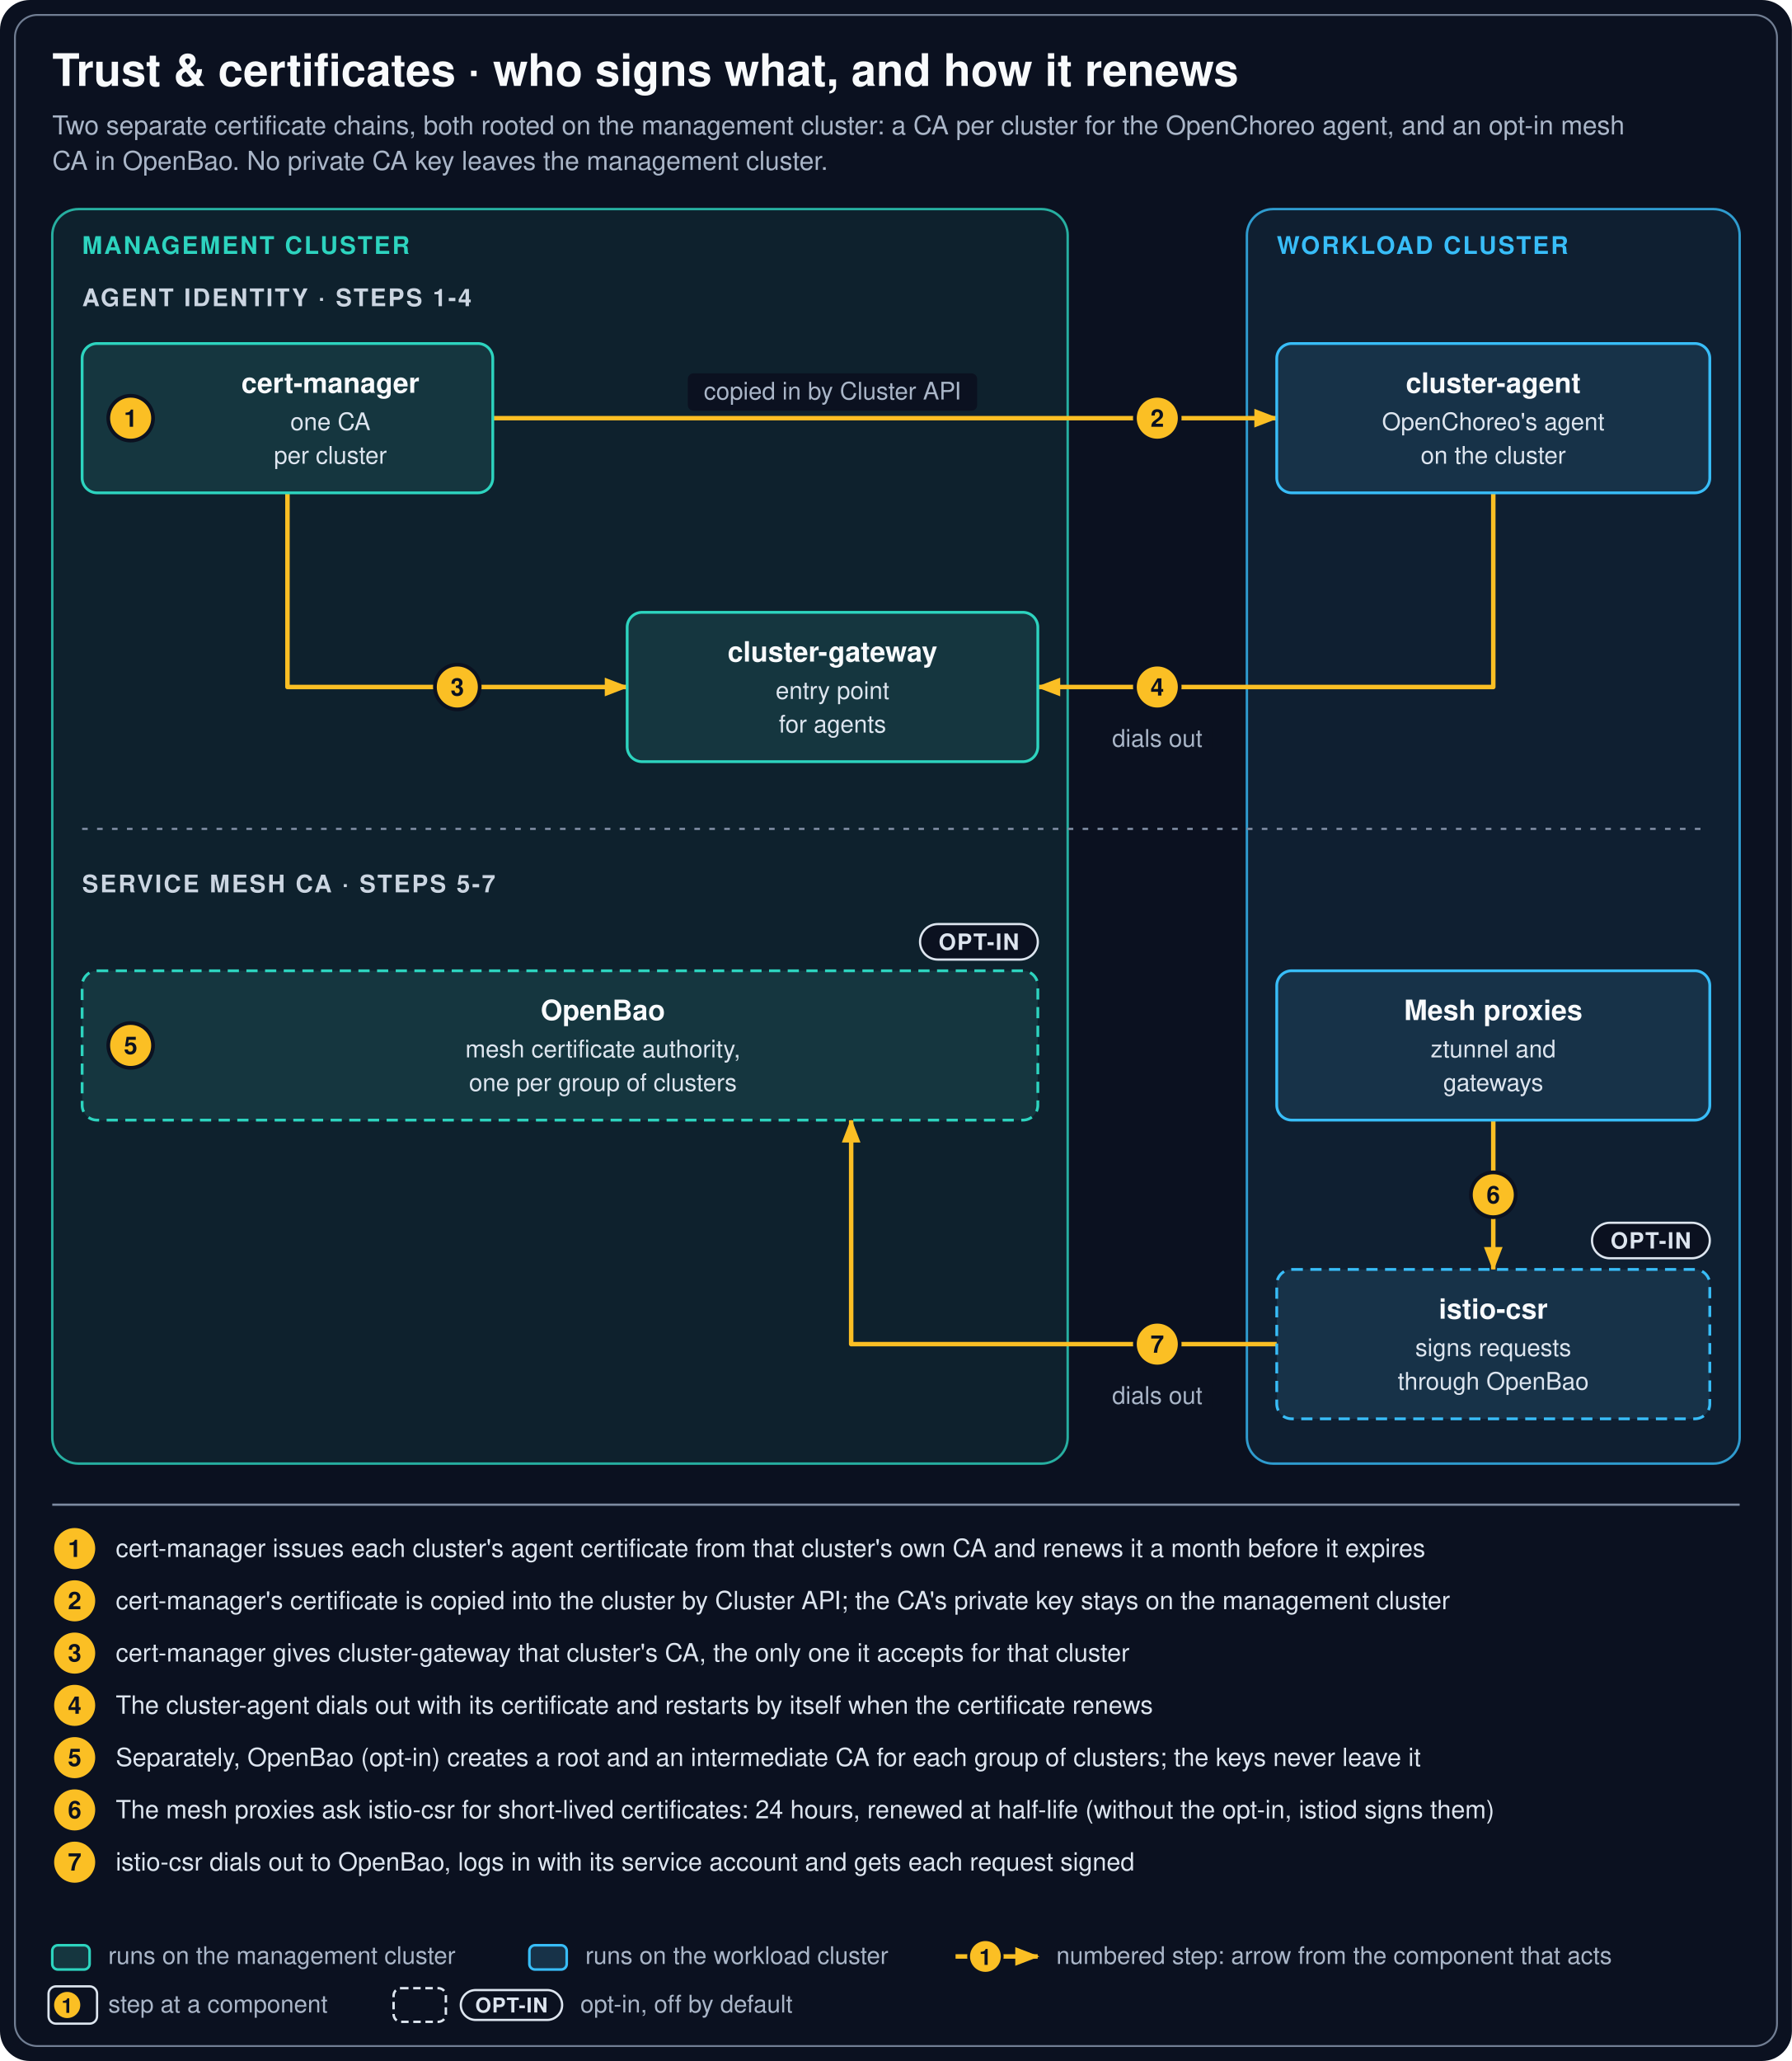
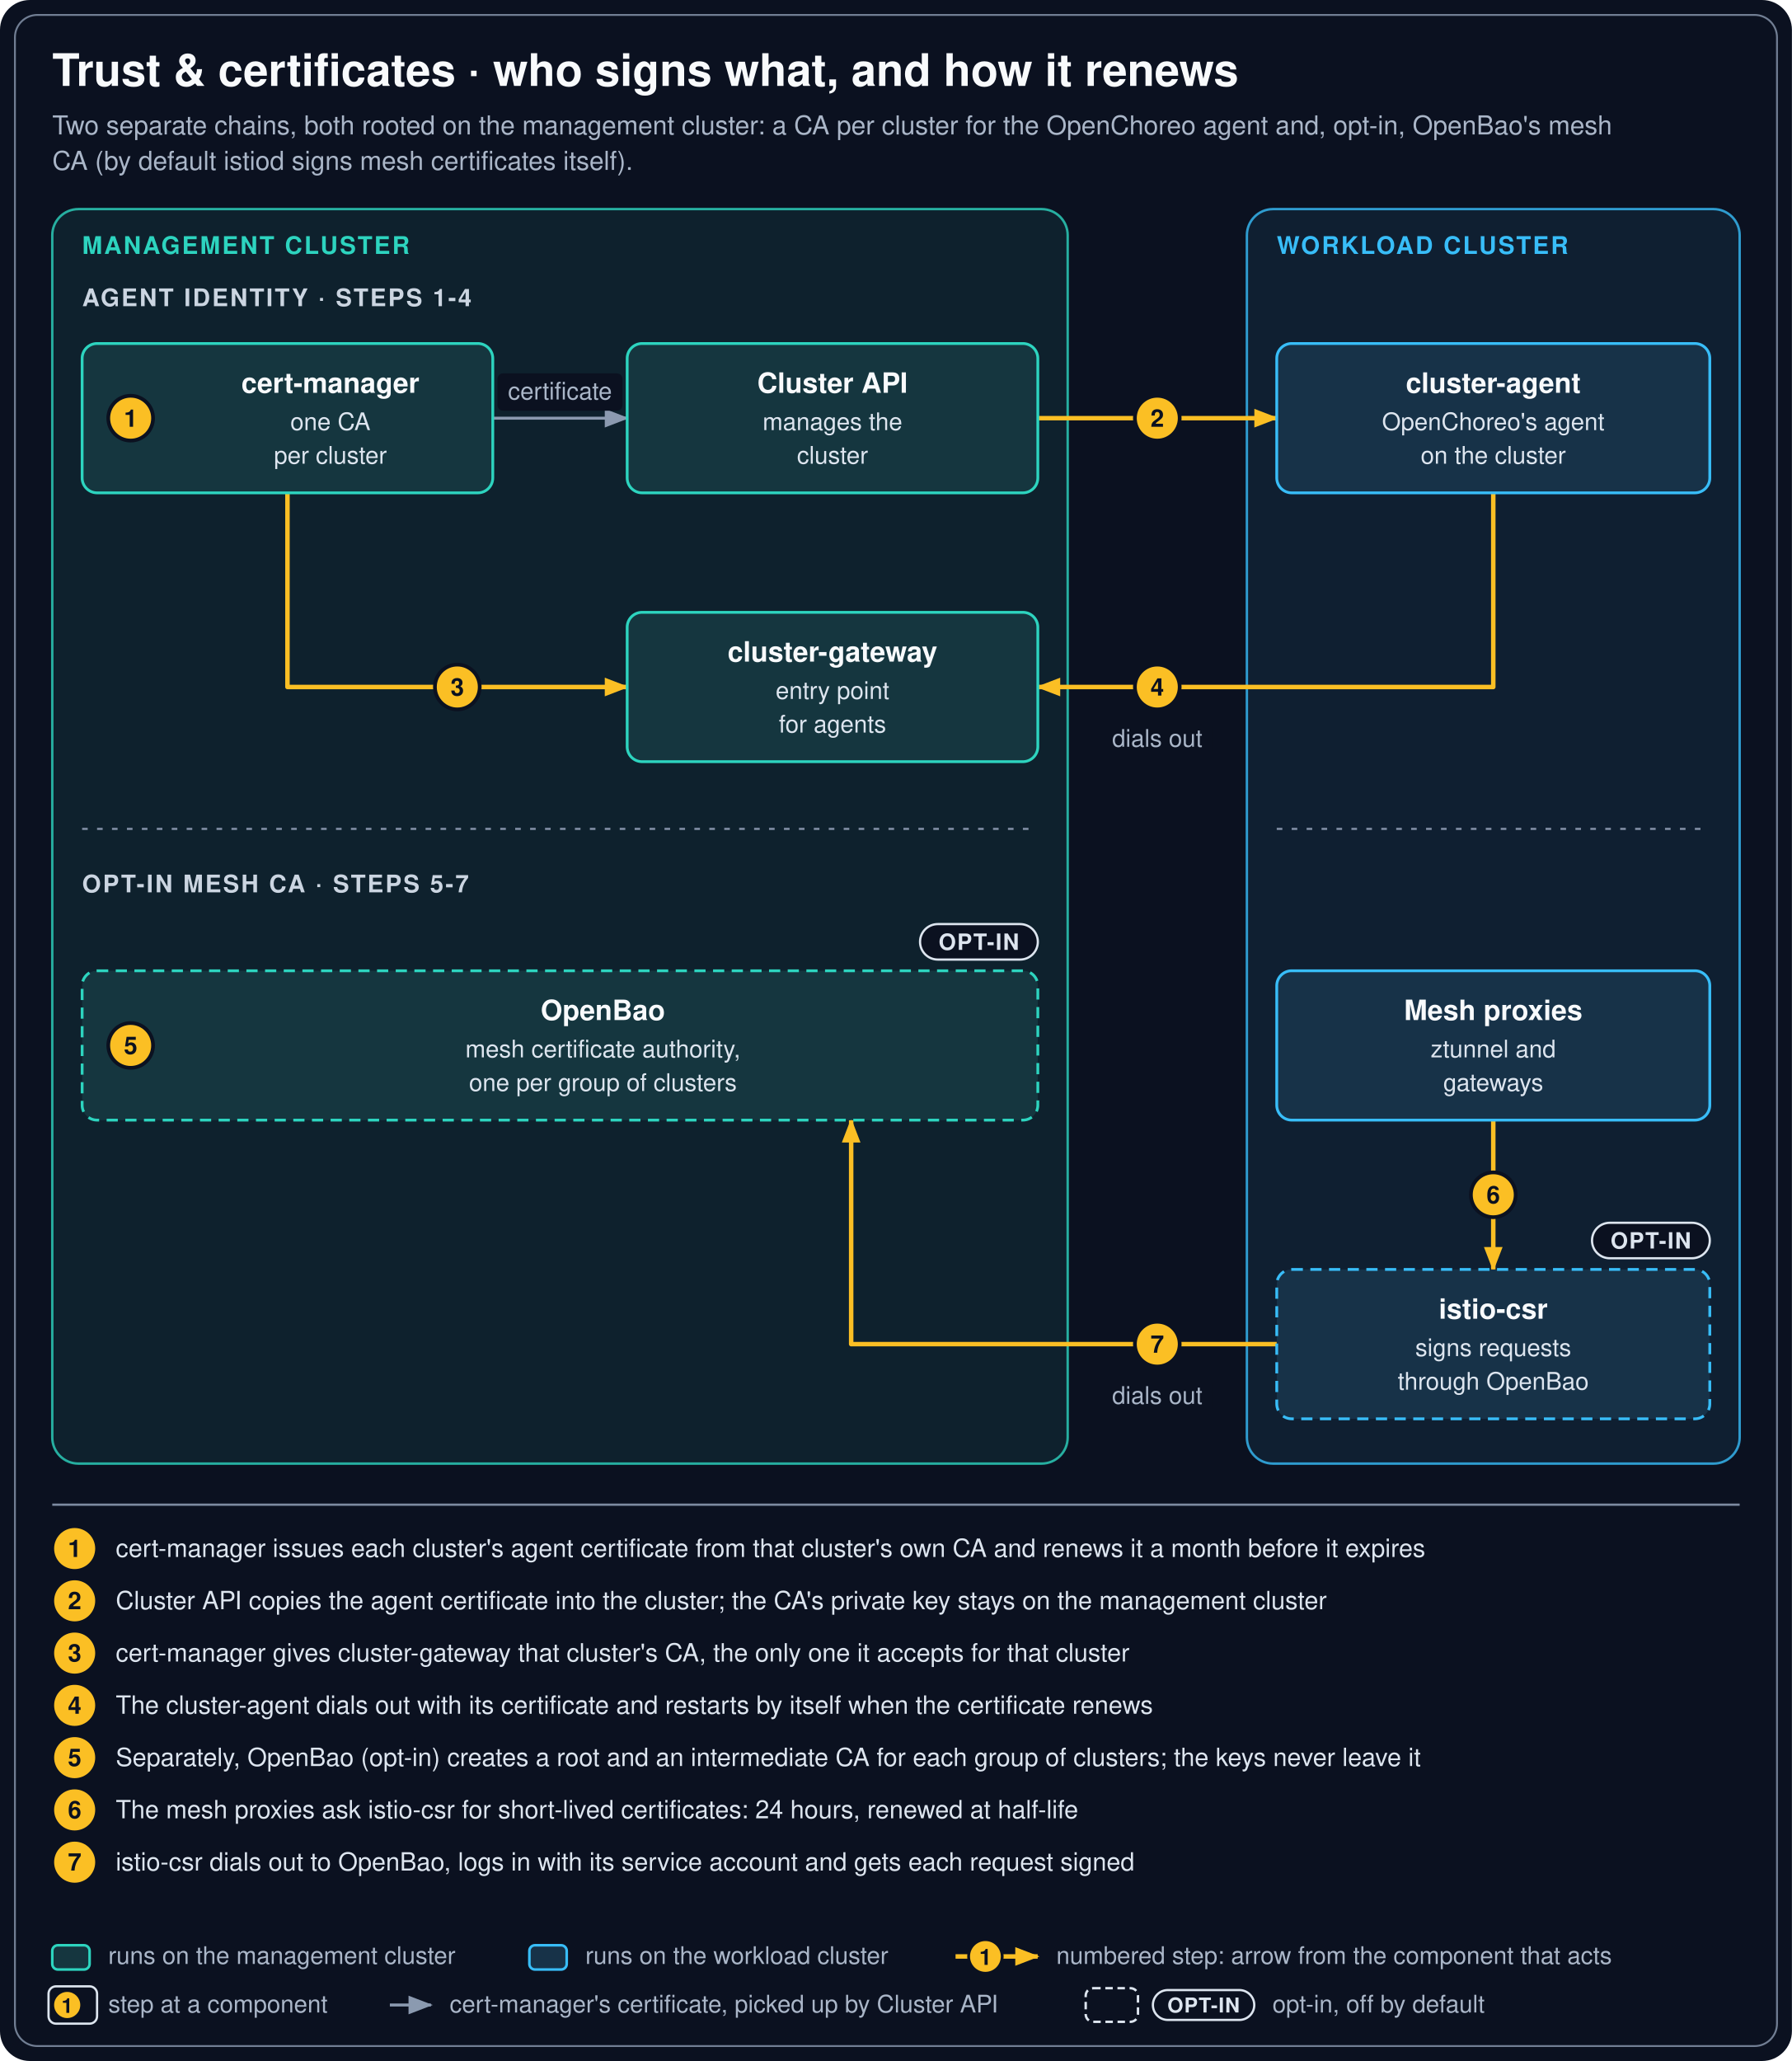
<svg xmlns="http://www.w3.org/2000/svg" width="960" height="1104" viewBox="0 0 960 1104" role="img" aria-label="Trust &amp; certificates · who signs what, and how it renews">
  <style>.s{font-family:'Segoe UI','Helvetica Neue',Helvetica,Arial,'Liberation Sans',sans-serif}.m{font-family:'JetBrains Mono',SFMono-Regular,Menlo,Consolas,'Liberation Mono',monospace}.fx{fill:none;stroke-width:3.4;stroke-linecap:round;stroke-dasharray:4 10;opacity:0;animation:fxdash .9s linear infinite,fxseq 10.20s linear infinite both}@keyframes fxdash{to{stroke-dashoffset:-14}}@keyframes fxseq{0%{opacity:0}3%{opacity:1}25.9%{opacity:1}30.9%{opacity:0}100%{opacity:0}}@media (prefers-reduced-motion:reduce){.fx{animation:none;opacity:0}}</style>
  <defs>
+     <marker id="ah8b9ab0" markerWidth="13" markerHeight="10" refX="12" refY="5" orient="auto" markerUnits="userSpaceOnUse">
+       <path d="M0,0 L13,5 L0,10 z" fill="#8b9ab0" />
+     </marker>
+     <marker id="as8b9ab0" markerWidth="13" markerHeight="10" refX="1" refY="5" orient="auto" markerUnits="userSpaceOnUse">
+       <path d="M13,0 L0,5 L13,10 z" fill="#8b9ab0" />
+     </marker>
    <marker id="ahfbbf24" markerWidth="13" markerHeight="10" refX="12" refY="5" orient="auto" markerUnits="userSpaceOnUse">
      <path d="M0,0 L13,5 L0,10 z" fill="#fbbf24" />
    </marker>
    <marker id="asfbbf24" markerWidth="13" markerHeight="10" refX="1" refY="5" orient="auto" markerUnits="userSpaceOnUse">
      <path d="M13,0 L0,5 L13,10 z" fill="#fbbf24" />
    </marker>
  </defs>
  <rect width="960" height="1104" rx="16" fill="#0b1120" />
  <rect x="8" y="8" width="944" height="1088" rx="12" fill="none" stroke="#8b9ab0" stroke-opacity=".8" />
  <rect x="28" y="112" width="544" height="672" rx="14" fill="#0e212d" stroke="#2dd4bf" stroke-opacity=".8" stroke-width="1.3" />
  <text class="s" x="44.0" y="136.0" font-size="13" fill="#2dd4bf" font-weight="700" letter-spacing="1.0">MANAGEMENT CLUSTER</text>
  <rect x="668" y="112" width="264" height="672" rx="14" fill="#0f1f31" stroke="#38bdf8" stroke-opacity=".8" stroke-width="1.3" />
  <text class="s" x="684.0" y="136.0" font-size="13" fill="#38bdf8" font-weight="700" letter-spacing="1.0">WORKLOAD CLUSTER</text>
-   <path d="M 44 444 L 916 444" stroke="#7c8aa0" stroke-width="1.2" stroke-dasharray="3 5" />
-   <path d="M 264.0 224.0 L 684.0 224.0" fill="none" stroke="#fbbf24" stroke-width="2.4" stroke-linejoin="round" marker-end="url(#ahfbbf24)" />
+   <path d="M 44 444 L 556 444" stroke="#7c8aa0" stroke-width="1.2" stroke-dasharray="3 5" />
+   <path d="M 684 444 L 916 444" stroke="#7c8aa0" stroke-width="1.2" stroke-dasharray="3 5" />
+   <path d="M 264.0 224.0 L 336.0 224.0" fill="none" stroke="#8b9ab0" stroke-width="1.6" stroke-linejoin="round" marker-end="url(#ah8b9ab0)" />
+   <path d="M 556.0 224.0 L 684.0 224.0" fill="none" stroke="#fbbf24" stroke-width="2.4" stroke-linejoin="round" marker-end="url(#ahfbbf24)" />
  <path d="M 154.0 264.0 L 154.0 368.0 L 336.0 368.0" fill="none" stroke="#fbbf24" stroke-width="2.4" stroke-linejoin="round" marker-end="url(#ahfbbf24)" />
  <path d="M 800.0 264.0 L 800.0 368.0 L 556.0 368.0" fill="none" stroke="#fbbf24" stroke-width="2.4" stroke-linejoin="round" marker-end="url(#ahfbbf24)" />
  <path d="M 800.0 600.0 L 800.0 680.0" fill="none" stroke="#fbbf24" stroke-width="2.4" stroke-linejoin="round" marker-end="url(#ahfbbf24)" />
  <path d="M 684.0 720.0 L 456.0 720.0 L 456.0 600.0" fill="none" stroke="#fbbf24" stroke-width="2.4" stroke-linejoin="round" marker-end="url(#ahfbbf24)" />
-   <path class="fx" d="M 264.0 224.0 L 684.0 224.0" stroke="#fde5a7" style="animation-delay:0s,1.10s" />
+   <path class="fx" d="M 556.0 224.0 L 684.0 224.0" stroke="#fde5a7" style="animation-delay:0s,1.10s" />
  <path class="fx" d="M 154.0 264.0 L 154.0 368.0 L 336.0 368.0" stroke="#fde5a7" style="animation-delay:0s,2.20s" />
  <path class="fx" d="M 800.0 264.0 L 800.0 368.0 L 556.0 368.0" stroke="#fde5a7" style="animation-delay:0s,3.30s" />
  <path class="fx" d="M 800.0 600.0 L 800.0 680.0" stroke="#fde5a7" style="animation-delay:0s,5.50s" />
  <path class="fx" d="M 684.0 720.0 L 456.0 720.0 L 456.0 600.0" stroke="#fde5a7" style="animation-delay:0s,6.60s" />
  <rect x="44" y="184" width="220" height="80" rx="8" fill="#15363f" stroke="#2dd4bf" stroke-width="1.5" />
  <text class="s" x="177.0" y="210.4" font-size="15" fill="#f8fafc" font-weight="600" text-anchor="middle">cert-manager</text>
  <text class="s" x="177.0" y="230.4" font-size="13" fill="#dde5ef" text-anchor="middle">one CA</text>
  <text class="s" x="177.0" y="248.4" font-size="13" fill="#dde5ef" text-anchor="middle">per cluster</text>
+   <rect x="336" y="184" width="220" height="80" rx="8" fill="#15363f" stroke="#2dd4bf" stroke-width="1.5" />
+   <text class="s" x="446.0" y="210.4" font-size="15" fill="#f8fafc" font-weight="600" text-anchor="middle">Cluster API</text>
+   <text class="s" x="446.0" y="230.4" font-size="13" fill="#dde5ef" text-anchor="middle">manages the</text>
+   <text class="s" x="446.0" y="248.4" font-size="13" fill="#dde5ef" text-anchor="middle">cluster</text>
  <rect x="336" y="328" width="220" height="80" rx="8" fill="#15363f" stroke="#2dd4bf" stroke-width="1.5" />
  <text class="s" x="446.0" y="354.4" font-size="15" fill="#f8fafc" font-weight="600" text-anchor="middle">cluster-gateway</text>
  <text class="s" x="446.0" y="374.4" font-size="13" fill="#dde5ef" text-anchor="middle">entry point</text>
  <text class="s" x="446.0" y="392.4" font-size="13" fill="#dde5ef" text-anchor="middle">for agents</text>
  <rect x="684" y="184" width="232" height="80" rx="8" fill="#173248" stroke="#38bdf8" stroke-width="1.5" />
  <text class="s" x="800.0" y="210.4" font-size="15" fill="#f8fafc" font-weight="600" text-anchor="middle">cluster-agent</text>
  <text class="s" x="800.0" y="230.4" font-size="13" fill="#dde5ef" text-anchor="middle">OpenChoreo's agent</text>
  <text class="s" x="800.0" y="248.4" font-size="13" fill="#dde5ef" text-anchor="middle">on the cluster</text>
  <rect x="44" y="520" width="512" height="80" rx="8" fill="#15363f" stroke="#2dd4bf" stroke-width="1.5" stroke-dasharray="6 4" />
  <text class="s" x="323.0" y="546.4" font-size="15" fill="#f8fafc" font-weight="600" text-anchor="middle">OpenBao</text>
  <text class="s" x="323.0" y="566.4" font-size="13" fill="#dde5ef" text-anchor="middle">mesh certificate authority,</text>
  <text class="s" x="323.0" y="584.4" font-size="13" fill="#dde5ef" text-anchor="middle">one per group of clusters</text>
  <rect x="492.9" y="495" width="63.1" height="19" rx="9.5" fill="#0b1120" stroke="#dde5ef" stroke-width="1.2" />
  <text class="s" x="524.4" y="508.8" font-size="12" font-weight="700" fill="#dde5ef" text-anchor="middle" letter-spacing="0.6">OPT-IN</text>
  <rect x="684" y="520" width="232" height="80" rx="8" fill="#173248" stroke="#38bdf8" stroke-width="1.5" />
  <text class="s" x="800.0" y="546.4" font-size="15" fill="#f8fafc" font-weight="600" text-anchor="middle">Mesh proxies</text>
  <text class="s" x="800.0" y="566.4" font-size="13" fill="#dde5ef" text-anchor="middle">ztunnel and</text>
  <text class="s" x="800.0" y="584.4" font-size="13" fill="#dde5ef" text-anchor="middle">gateways</text>
  <rect x="684" y="680" width="232" height="80" rx="8" fill="#173248" stroke="#38bdf8" stroke-width="1.5" stroke-dasharray="6 4" />
  <text class="s" x="800.0" y="706.4" font-size="15" fill="#f8fafc" font-weight="600" text-anchor="middle">istio-csr</text>
  <text class="s" x="800.0" y="726.4" font-size="13" fill="#dde5ef" text-anchor="middle">signs requests</text>
  <text class="s" x="800.0" y="744.4" font-size="13" fill="#dde5ef" text-anchor="middle">through OpenBao</text>
  <rect x="852.9" y="655" width="63.1" height="19" rx="9.5" fill="#0b1120" stroke="#dde5ef" stroke-width="1.2" />
  <text class="s" x="884.4" y="668.8" font-size="12" font-weight="700" fill="#dde5ef" text-anchor="middle" letter-spacing="0.6">OPT-IN</text>
  <text class="s" x="28.0" y="46.0" font-size="24" fill="#f8fafc" font-weight="700">Trust &amp; certificates · who signs what, and how it renews</text>
-   <text class="s" x="28.0" y="72.0" font-size="14" fill="#aab6c8">Two separate certificate chains, both rooted on the management cluster: a CA per cluster for the OpenChoreo agent, and an opt-in mesh</text>
-   <text class="s" x="28.0" y="91.0" font-size="14" fill="#aab6c8">CA in OpenBao. No private CA key leaves the management cluster.</text>
+   <text class="s" x="28.0" y="72.0" font-size="14" fill="#aab6c8">Two separate chains, both rooted on the management cluster: a CA per cluster for the OpenChoreo agent and, opt-in, OpenBao's mesh</text>
+   <text class="s" x="28.0" y="91.0" font-size="14" fill="#aab6c8">CA (by default istiod signs mesh certificates itself).</text>
  <text class="s" x="44.0" y="164.0" font-size="13" fill="#cbd5e1" font-weight="700" letter-spacing="1.0">AGENT IDENTITY · STEPS 1-4</text>
-   <text class="s" x="44.0" y="478.0" font-size="13" fill="#cbd5e1" font-weight="700" letter-spacing="1.0">SERVICE MESH CA · STEPS 5-7</text>
+   <text class="s" x="44.0" y="478.0" font-size="13" fill="#cbd5e1" font-weight="700" letter-spacing="1.0">OPT-IN MESH CA · STEPS 5-7</text>
  <circle cx="70.0" cy="224.0" r="12" fill="#fbbf24" stroke="#0b1120" stroke-width="2" />
  <text class="s" x="70.0" y="228.6" font-size="13" font-weight="700" fill="#0b1120" text-anchor="middle">1</text>
  <circle cx="70.0" cy="560.0" r="12" fill="#fbbf24" stroke="#0b1120" stroke-width="2" />
  <text class="s" x="70.0" y="564.6" font-size="13" font-weight="700" fill="#0b1120" text-anchor="middle">5</text>
-   <rect x="368.5" y="200.0" width="155.0" height="20.0" rx="3" fill="#0b1120" />
-   <text class="s" x="446.0" y="214.0" font-size="13" fill="#aab6c8" text-anchor="middle">copied in by Cluster API</text>
+   <rect x="266.5" y="200.0" width="67.0" height="20.0" rx="3" fill="#0b1120" />
+   <text class="s" x="300.0" y="214.0" font-size="13" fill="#aab6c8" text-anchor="middle">certificate</text>
  <circle cx="620.0" cy="224.0" r="12" fill="#fbbf24" stroke="#0b1120" stroke-width="2" />
  <text class="s" x="620.0" y="228.6" font-size="13" font-weight="700" fill="#0b1120" text-anchor="middle">2</text>
  <circle cx="245.0" cy="368.0" r="12" fill="#fbbf24" stroke="#0b1120" stroke-width="2" />
  <text class="s" x="245.0" y="372.6" font-size="13" font-weight="700" fill="#0b1120" text-anchor="middle">3</text>
  <rect x="590.3" y="386.0" width="59.3" height="20.0" rx="3" fill="#0b1120" />
  <text class="s" x="620.0" y="400.0" font-size="13" fill="#aab6c8" text-anchor="middle">dials out</text>
  <circle cx="620.0" cy="368.0" r="12" fill="#fbbf24" stroke="#0b1120" stroke-width="2" />
  <text class="s" x="620.0" y="372.6" font-size="13" font-weight="700" fill="#0b1120" text-anchor="middle">4</text>
  <circle cx="800.0" cy="640.0" r="12" fill="#fbbf24" stroke="#0b1120" stroke-width="2" />
  <text class="s" x="800.0" y="644.6" font-size="13" font-weight="700" fill="#0b1120" text-anchor="middle">6</text>
  <rect x="590.3" y="738.0" width="59.3" height="20.0" rx="3" fill="#0b1120" />
  <text class="s" x="620.0" y="752.0" font-size="13" fill="#aab6c8" text-anchor="middle">dials out</text>
  <circle cx="620.0" cy="720.0" r="12" fill="#fbbf24" stroke="#0b1120" stroke-width="2" />
  <text class="s" x="620.0" y="724.6" font-size="13" font-weight="700" fill="#0b1120" text-anchor="middle">7</text>
  <line x1="28" y1="806" x2="932" y2="806" stroke="#7c8aa0" stroke-width="1.2" />
  <circle cx="40" cy="829.5" r="11" fill="#fbbf24" />
  <text class="s" x="40" y="834" font-size="13" font-weight="700" fill="#0b1120" text-anchor="middle">1</text>
  <text class="s" x="62.0" y="834.0" font-size="13.5" fill="#dde5ef">cert-manager issues each cluster's agent certificate from that cluster's own CA and renews it a month before it expires</text>
  <circle cx="40" cy="857.5" r="11" fill="#fbbf24" />
  <text class="s" x="40" y="862" font-size="13" font-weight="700" fill="#0b1120" text-anchor="middle">2</text>
-   <text class="s" x="62.0" y="862.0" font-size="13.5" fill="#dde5ef">cert-manager's certificate is copied into the cluster by Cluster API; the CA's private key stays on the management cluster</text>
+   <text class="s" x="62.0" y="862.0" font-size="13.5" fill="#dde5ef">Cluster API copies the agent certificate into the cluster; the CA's private key stays on the management cluster</text>
  <circle cx="40" cy="885.5" r="11" fill="#fbbf24" />
  <text class="s" x="40" y="890" font-size="13" font-weight="700" fill="#0b1120" text-anchor="middle">3</text>
  <text class="s" x="62.0" y="890.0" font-size="13.5" fill="#dde5ef">cert-manager gives cluster-gateway that cluster's CA, the only one it accepts for that cluster</text>
  <circle cx="40" cy="913.5" r="11" fill="#fbbf24" />
  <text class="s" x="40" y="918" font-size="13" font-weight="700" fill="#0b1120" text-anchor="middle">4</text>
  <text class="s" x="62.0" y="918.0" font-size="13.5" fill="#dde5ef">The cluster-agent dials out with its certificate and restarts by itself when the certificate renews</text>
  <circle cx="40" cy="941.5" r="11" fill="#fbbf24" />
  <text class="s" x="40" y="946" font-size="13" font-weight="700" fill="#0b1120" text-anchor="middle">5</text>
  <text class="s" x="62.0" y="946.0" font-size="13.5" fill="#dde5ef">Separately, OpenBao (opt-in) creates a root and an intermediate CA for each group of clusters; the keys never leave it</text>
  <circle cx="40" cy="969.5" r="11" fill="#fbbf24" />
  <text class="s" x="40" y="974" font-size="13" font-weight="700" fill="#0b1120" text-anchor="middle">6</text>
-   <text class="s" x="62.0" y="974.0" font-size="13.5" fill="#dde5ef">The mesh proxies ask istio-csr for short-lived certificates: 24 hours, renewed at half-life (without the opt-in, istiod signs them)</text>
+   <text class="s" x="62.0" y="974.0" font-size="13.5" fill="#dde5ef">The mesh proxies ask istio-csr for short-lived certificates: 24 hours, renewed at half-life</text>
  <circle cx="40" cy="997.5" r="11" fill="#fbbf24" />
  <text class="s" x="40" y="1002" font-size="13" font-weight="700" fill="#0b1120" text-anchor="middle">7</text>
  <text class="s" x="62.0" y="1002.0" font-size="13.5" fill="#dde5ef">istio-csr dials out to OpenBao, logs in with its service account and gets each request signed</text>
  <rect x="28" y="1042" width="20" height="13" rx="3" fill="#15363f" stroke="#2dd4bf" stroke-width="1.4" />
  <text class="s" x="58.0" y="1052.0" font-size="13" fill="#aab6c8">runs on the management cluster</text>
  <rect x="283.605" y="1042" width="20" height="13" rx="3" fill="#173248" stroke="#38bdf8" stroke-width="1.4" />
  <text class="s" x="313.6" y="1052.0" font-size="13" fill="#aab6c8">runs on the workload cluster</text>
  <path d="M 511.924 1048 L 555.924 1048" stroke="#fbbf24" stroke-width="2.4" marker-end="url(#ahfbbf24)" />
  <circle cx="527.924" cy="1048" r="9" fill="#fbbf24" stroke="#0b1120" stroke-width="1.5" />
  <text class="s" x="527.924" y="1052.5" font-size="12" font-weight="700" fill="#0b1120" text-anchor="middle">1</text>
  <text class="s" x="565.9" y="1052.0" font-size="13" fill="#aab6c8">numbered step: arrow from the component that acts</text>
  <rect x="26" y="1064" width="26" height="20" rx="4" fill="none" stroke="#dde5ef" stroke-width="1.2" />
  <circle cx="36" cy="1074" r="7" fill="#fbbf24" />
  <text class="s" x="36" y="1078.2" font-size="11" font-weight="700" fill="#0b1120" text-anchor="middle">1</text>
  <text class="s" x="58.0" y="1078.0" font-size="13" fill="#aab6c8">step at a component</text>
+   <path d="M 208.861 1074 L 230.861 1074" stroke="#8b9ab0" stroke-width="1.6" marker-end="url(#ah8b9ab0)" />
+   <text class="s" x="240.9" y="1078.0" font-size="13" fill="#aab6c8">cert-manager's certificate, picked up by Cluster API</text>
  <g>
-     <rect x="210.861" y="1065" width="28" height="18" rx="4" fill="none" stroke="#dde5ef" stroke-width="1.3" stroke-dasharray="4 2.5" />
-     <rect x="246.861" y="1066" width="54.3" height="16" rx="8" fill="none" stroke="#dde5ef" stroke-width="1.2" />
-     <text class="s" x="274.0" y="1078" font-size="11" font-weight="700" fill="#dde5ef" text-anchor="middle" letter-spacing="0.4">OPT-IN</text>
+     <rect x="581.653" y="1065" width="28" height="18" rx="4" fill="none" stroke="#dde5ef" stroke-width="1.3" stroke-dasharray="4 2.5" />
+     <rect x="617.653" y="1066" width="54.3" height="16" rx="8" fill="none" stroke="#dde5ef" stroke-width="1.2" />
+     <text class="s" x="644.8" y="1078" font-size="11" font-weight="700" fill="#dde5ef" text-anchor="middle" letter-spacing="0.4">OPT-IN</text>
  </g>
-   <text class="s" x="310.9" y="1078.0" font-size="13" fill="#aab6c8">opt-in, off by default</text>
+   <text class="s" x="681.7" y="1078.0" font-size="13" fill="#aab6c8">opt-in, off by default</text>
</svg>
